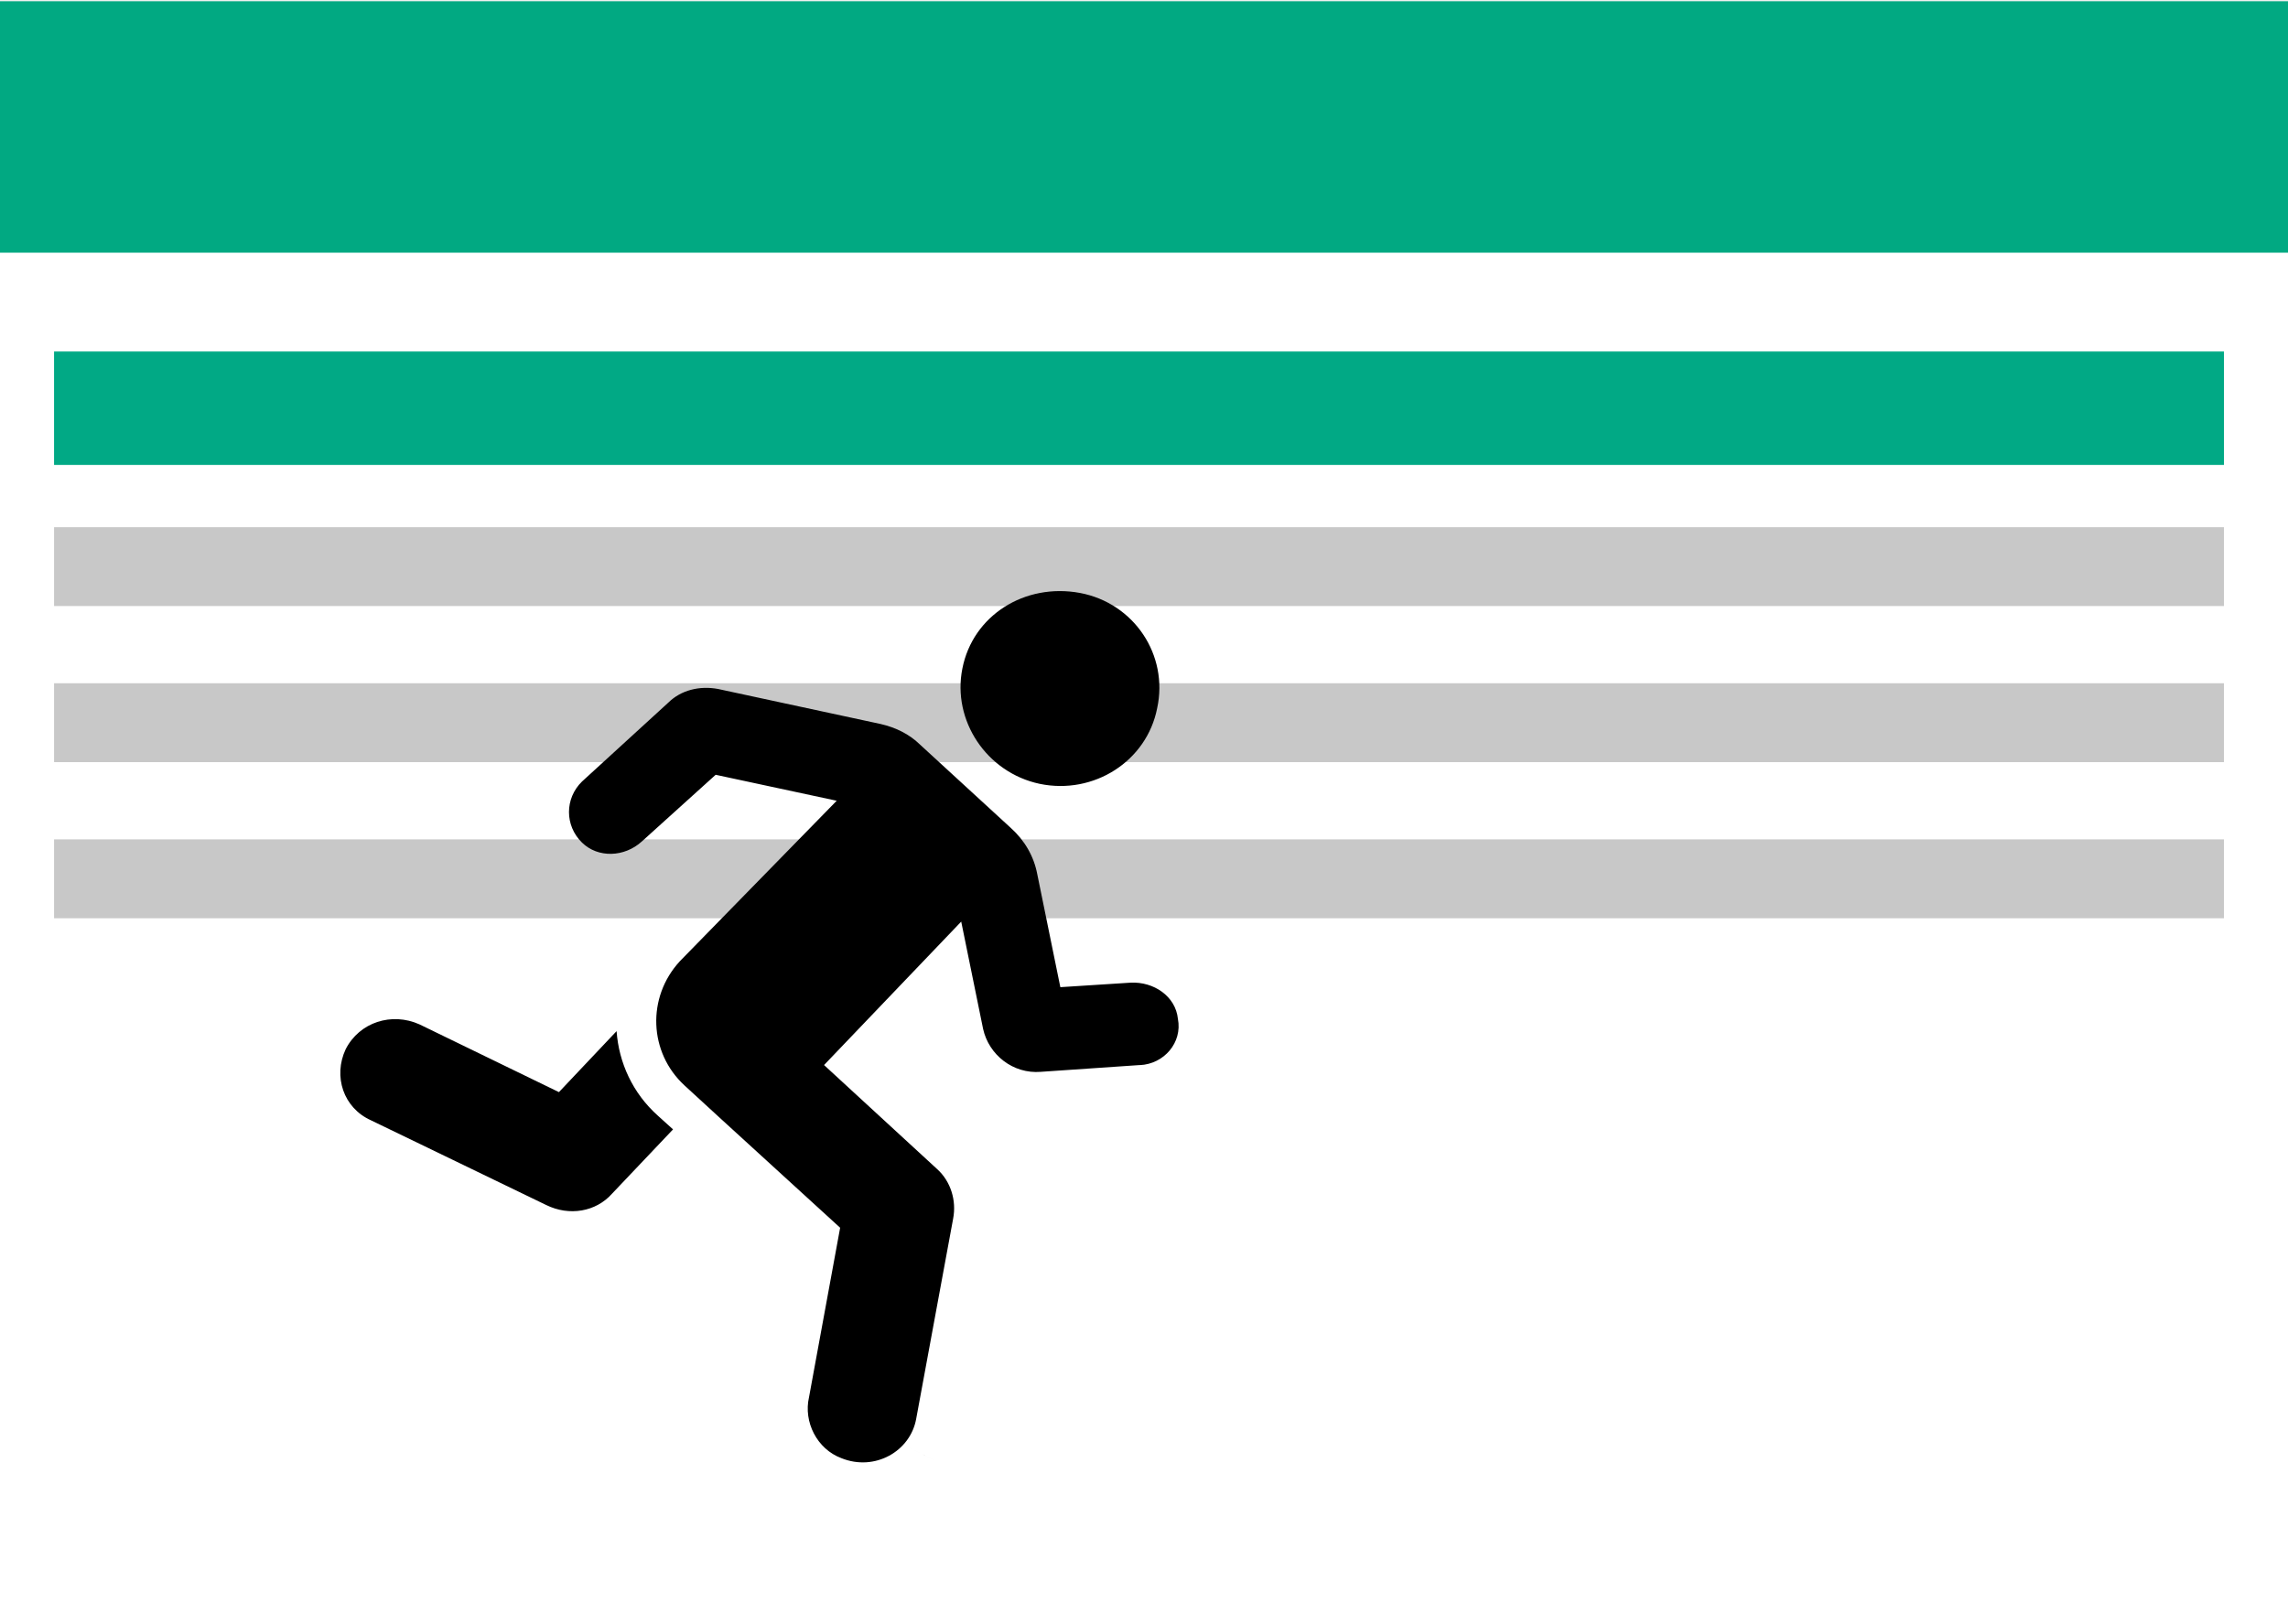
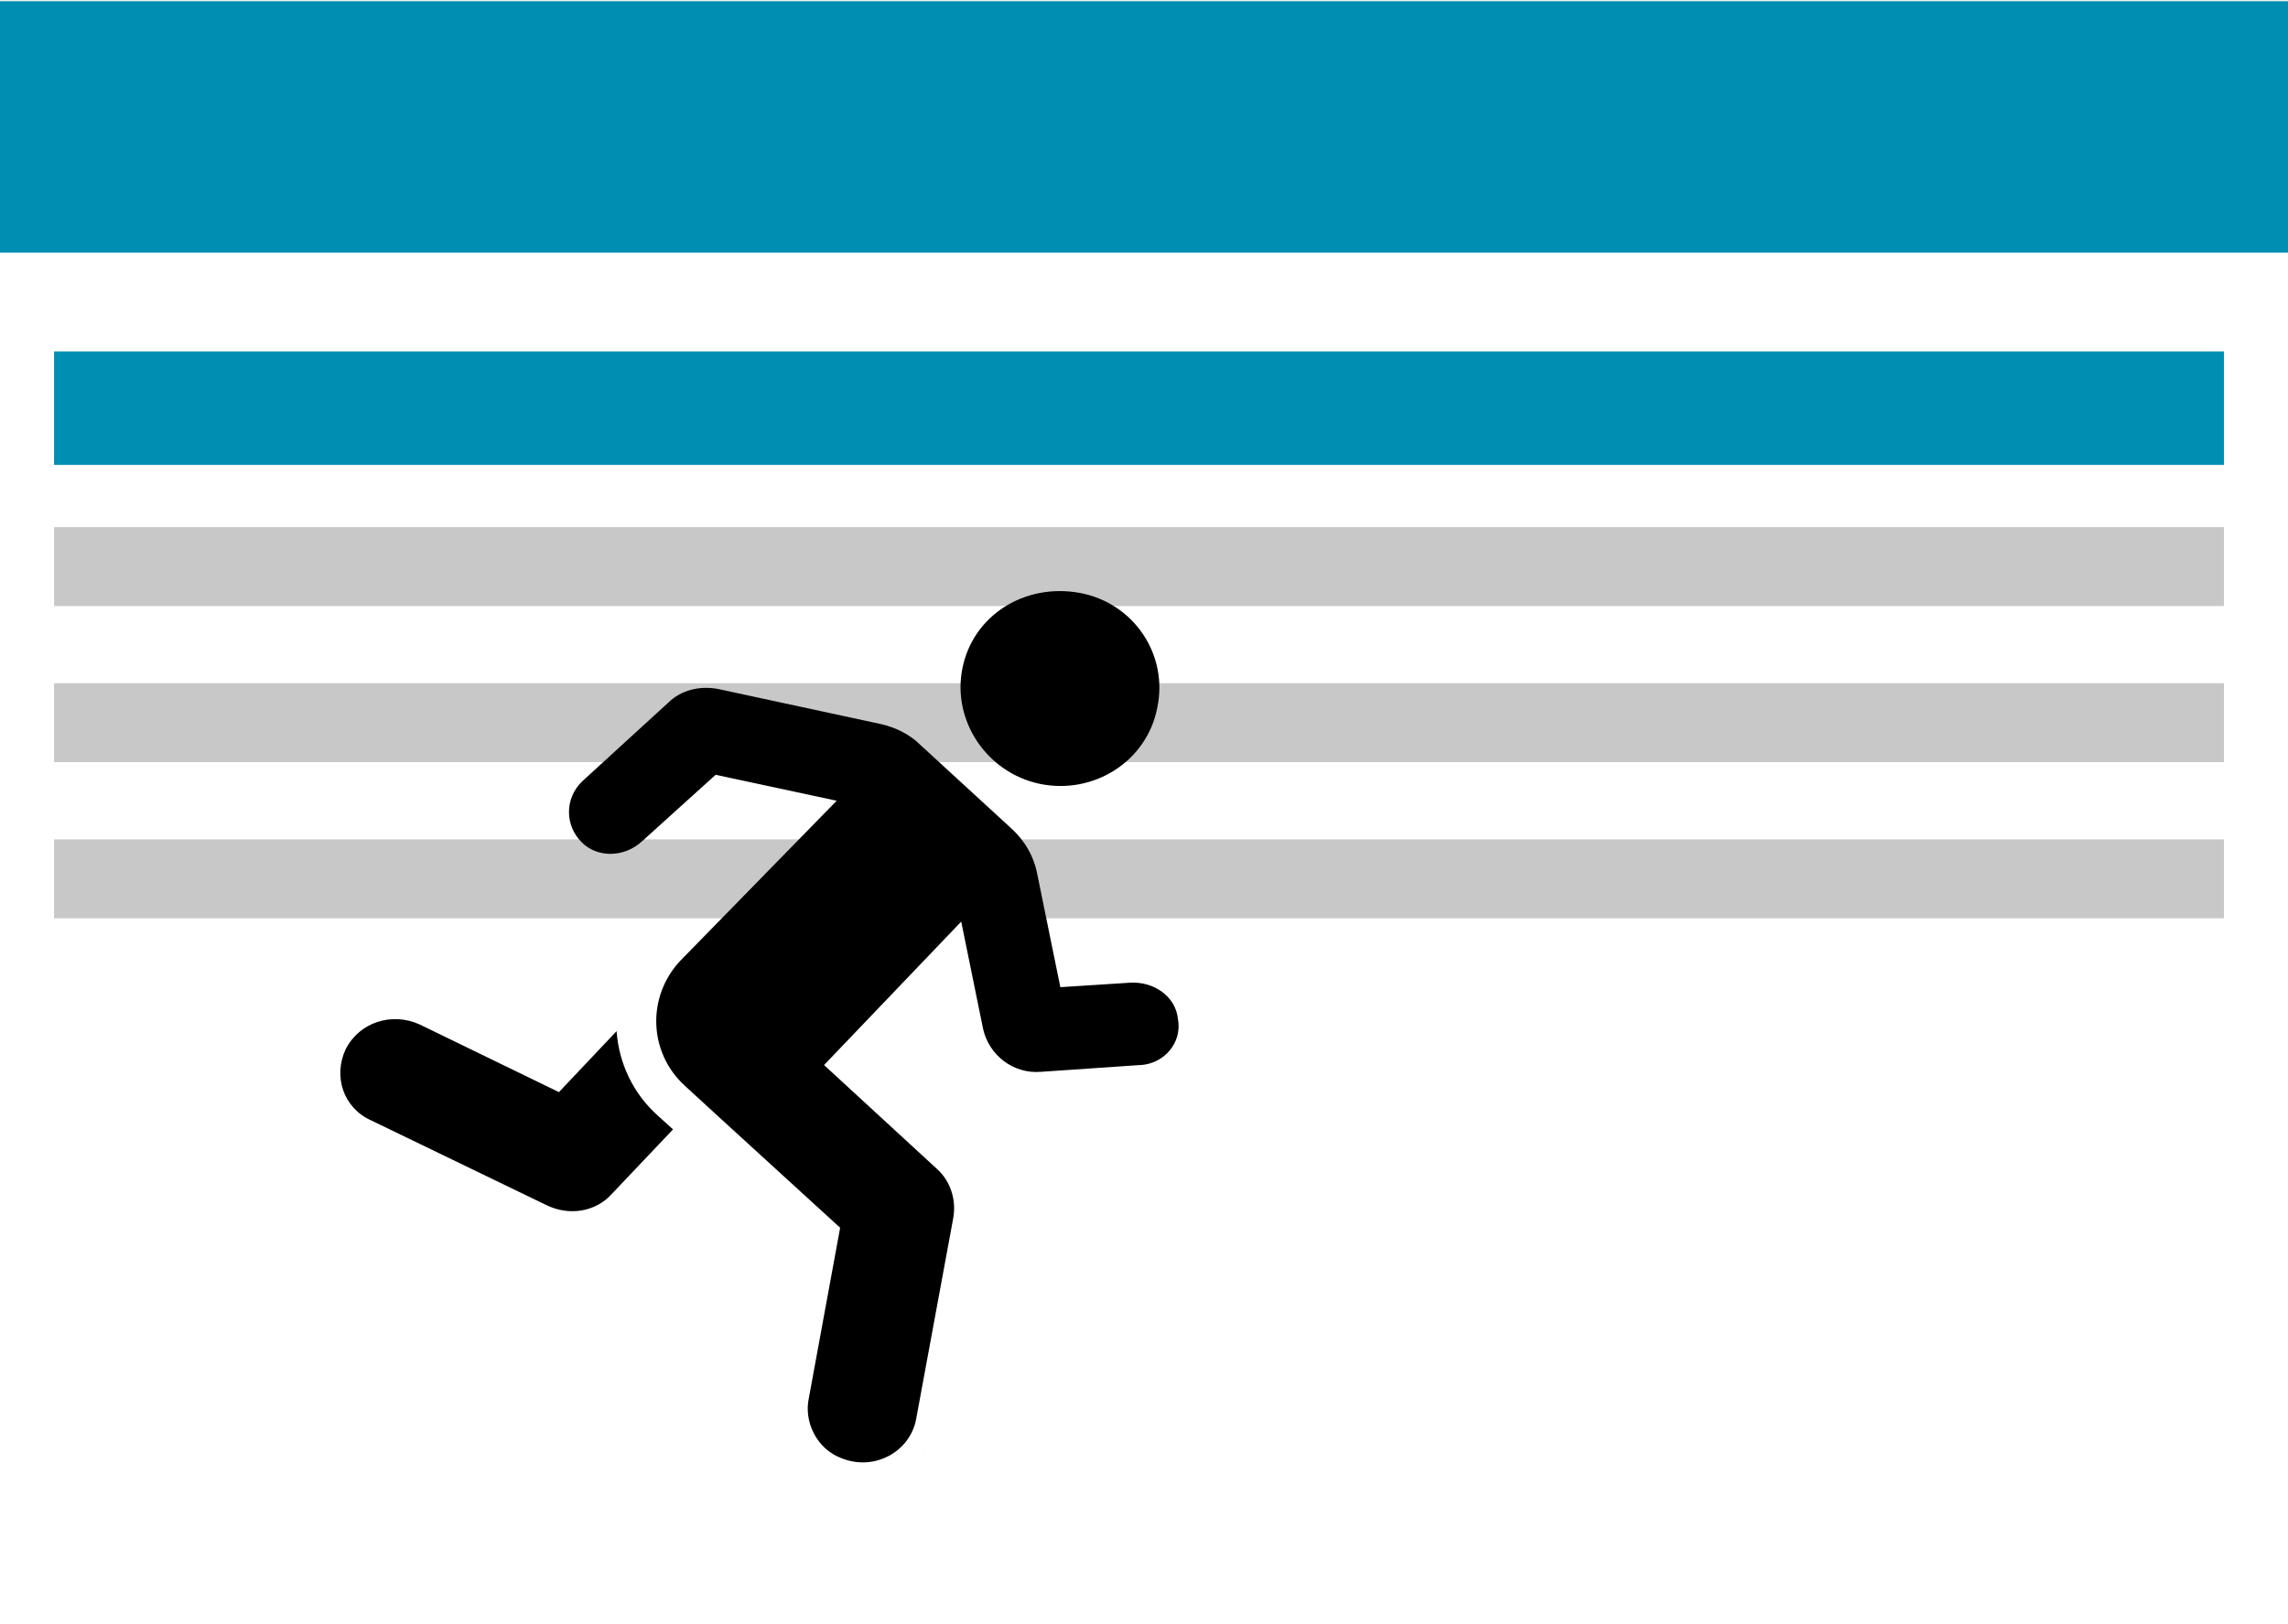
<svg xmlns="http://www.w3.org/2000/svg" width="62mm" height="44mm" viewBox="0 0 62 44" version="1.1" id="svg8">
  <defs id="defs2" />
  <g id="layer2">
    <rect style="fill:#ffffff;fill-opacity:1;stroke-width:0.265" id="rect905" width="62.14" height="44.901" x="-9.9874384e-008" y="0.168" ry="6.0840784e-007" />
  </g>
  <g id="layer1" transform="translate(0,-253)">
-     <rect style="fill:#01a982;fill-opacity:1;stroke-width:0.265" id="rect815" width="62.14" height="6.815" x="0" y="253.034" />
+     <rect style="fill:#008fb3;fill-opacity:1;stroke-width:0.265" id="rect815" width="62.14" height="6.815" x="0" y="253.034" />
    <rect style="fill:#ffffff;fill-opacity:1;stroke-width:0.265" id="rect907" width="9.221" height="8.285" x="1.336" y="270.273" ry="6.0840671e-007" />
-     <rect style="fill:#01a985;fill-opacity:1;stroke:none;stroke-width:0.265;stroke-miterlimit:4;stroke-dasharray:0.53, 0.265;stroke-dashoffset:0;stroke-opacity:1" id="rect4376" width="58.799" height="3.074" x="1.465" y="262.528" ry="6.0840671e-007" />
+     <rect style="fill:#008fb3;fill-opacity:1;stroke:none;stroke-width:0.265;stroke-miterlimit:4;stroke-dasharray:0.53, 0.265;stroke-dashoffset:0;stroke-opacity:1" id="rect4376" width="58.799" height="3.074" x="1.465" y="262.528" ry="6.0840671e-007" />
    <rect style="fill:#c8c8c8;fill-opacity:1;stroke:none;stroke-width:0.265;stroke-miterlimit:4;stroke-dasharray:0.53, 0.265;stroke-dashoffset:0;stroke-opacity:1" id="rect4378" width="58.799" height="2.138" x="1.465" y="267.289" ry="6.0840671e-007" />
    <rect style="fill:#c8c8c8;fill-opacity:1;stroke:none;stroke-width:0.265;stroke-miterlimit:4;stroke-dasharray:0.53, 0.265;stroke-dashoffset:0;stroke-opacity:1" id="rect4378-9" width="58.799" height="2.138" x="1.465" y="271.52" ry="6.0840671e-007" />
    <rect style="fill:#c8c8c8;fill-opacity:1;stroke:none;stroke-width:0.265;stroke-miterlimit:4;stroke-dasharray:0.53, 0.265;stroke-dashoffset:0;stroke-opacity:1" id="rect4378-3" width="58.799" height="2.138" x="1.465" y="275.752" ry="6.0840671e-007" />
  </g>
  <g id="layer3">
    <path d="m 28.171,21.246 c 1.468,0.306 2.905,-0.612 3.186,-2.051 0.312,-1.439 -0.625,-2.847 -2.093,-3.123 -1.499,-0.276 -2.905,0.612 -3.186,2.051 -0.281,1.408 0.656,2.817 2.093,3.123 z M 9.367,28.44 c 0.375,-0.735 1.249,-1.01 1.999,-0.674 l 3.78,1.837 1.562,-1.653 c 0.062,0.857 0.437,1.684 1.124,2.296 l 0.406,0.367 -1.655,1.745 c -0.437,0.49 -1.156,0.612 -1.78,0.306 l -4.748,-2.296 C 9.304,30.032 9.023,29.175 9.367,28.44 Z M 20.893,37.38 c 7.726,3.837 3.863,1.919 0,0 z m 9.995,-8.511 -2.686,0.184 c -0.75,0.061 -1.406,-0.459 -1.562,-1.163 l -0.593,-2.909 -3.717,3.888 3.061,2.817 c 0.375,0.337 0.531,0.857 0.437,1.347 l -1,5.419 c -0.156,0.888 -1.124,1.439 -2.03,1.072 -0.656,-0.245 -1.031,-0.98 -0.875,-1.653 l 0.843,-4.592 -3.217,-2.939 -1,-0.918 C 17.582,28.532 17.519,27.032 18.425,26.052 l 4.248,-4.347 -3.28,-0.704 -1.999,1.806 c -0.469,0.429 -1.187,0.459 -1.624,0.031 -0.469,-0.459 -0.469,-1.194 0,-1.653 l 2.343,-2.143 c 0.344,-0.337 0.843,-0.459 1.343,-0.367 l 4.404,0.949 c 0.406,0.092 0.781,0.276 1.062,0.551 l 2.468,2.266 c 0.375,0.337 0.625,0.765 0.718,1.255 l 0.625,3.062 1.905,-0.122 c 0.625,-0.031 1.218,0.367 1.281,0.98 0.125,0.643 -0.375,1.225 -1.031,1.255 z" id="path8660" style="stroke-width:0.309" />
  </g>
</svg>
